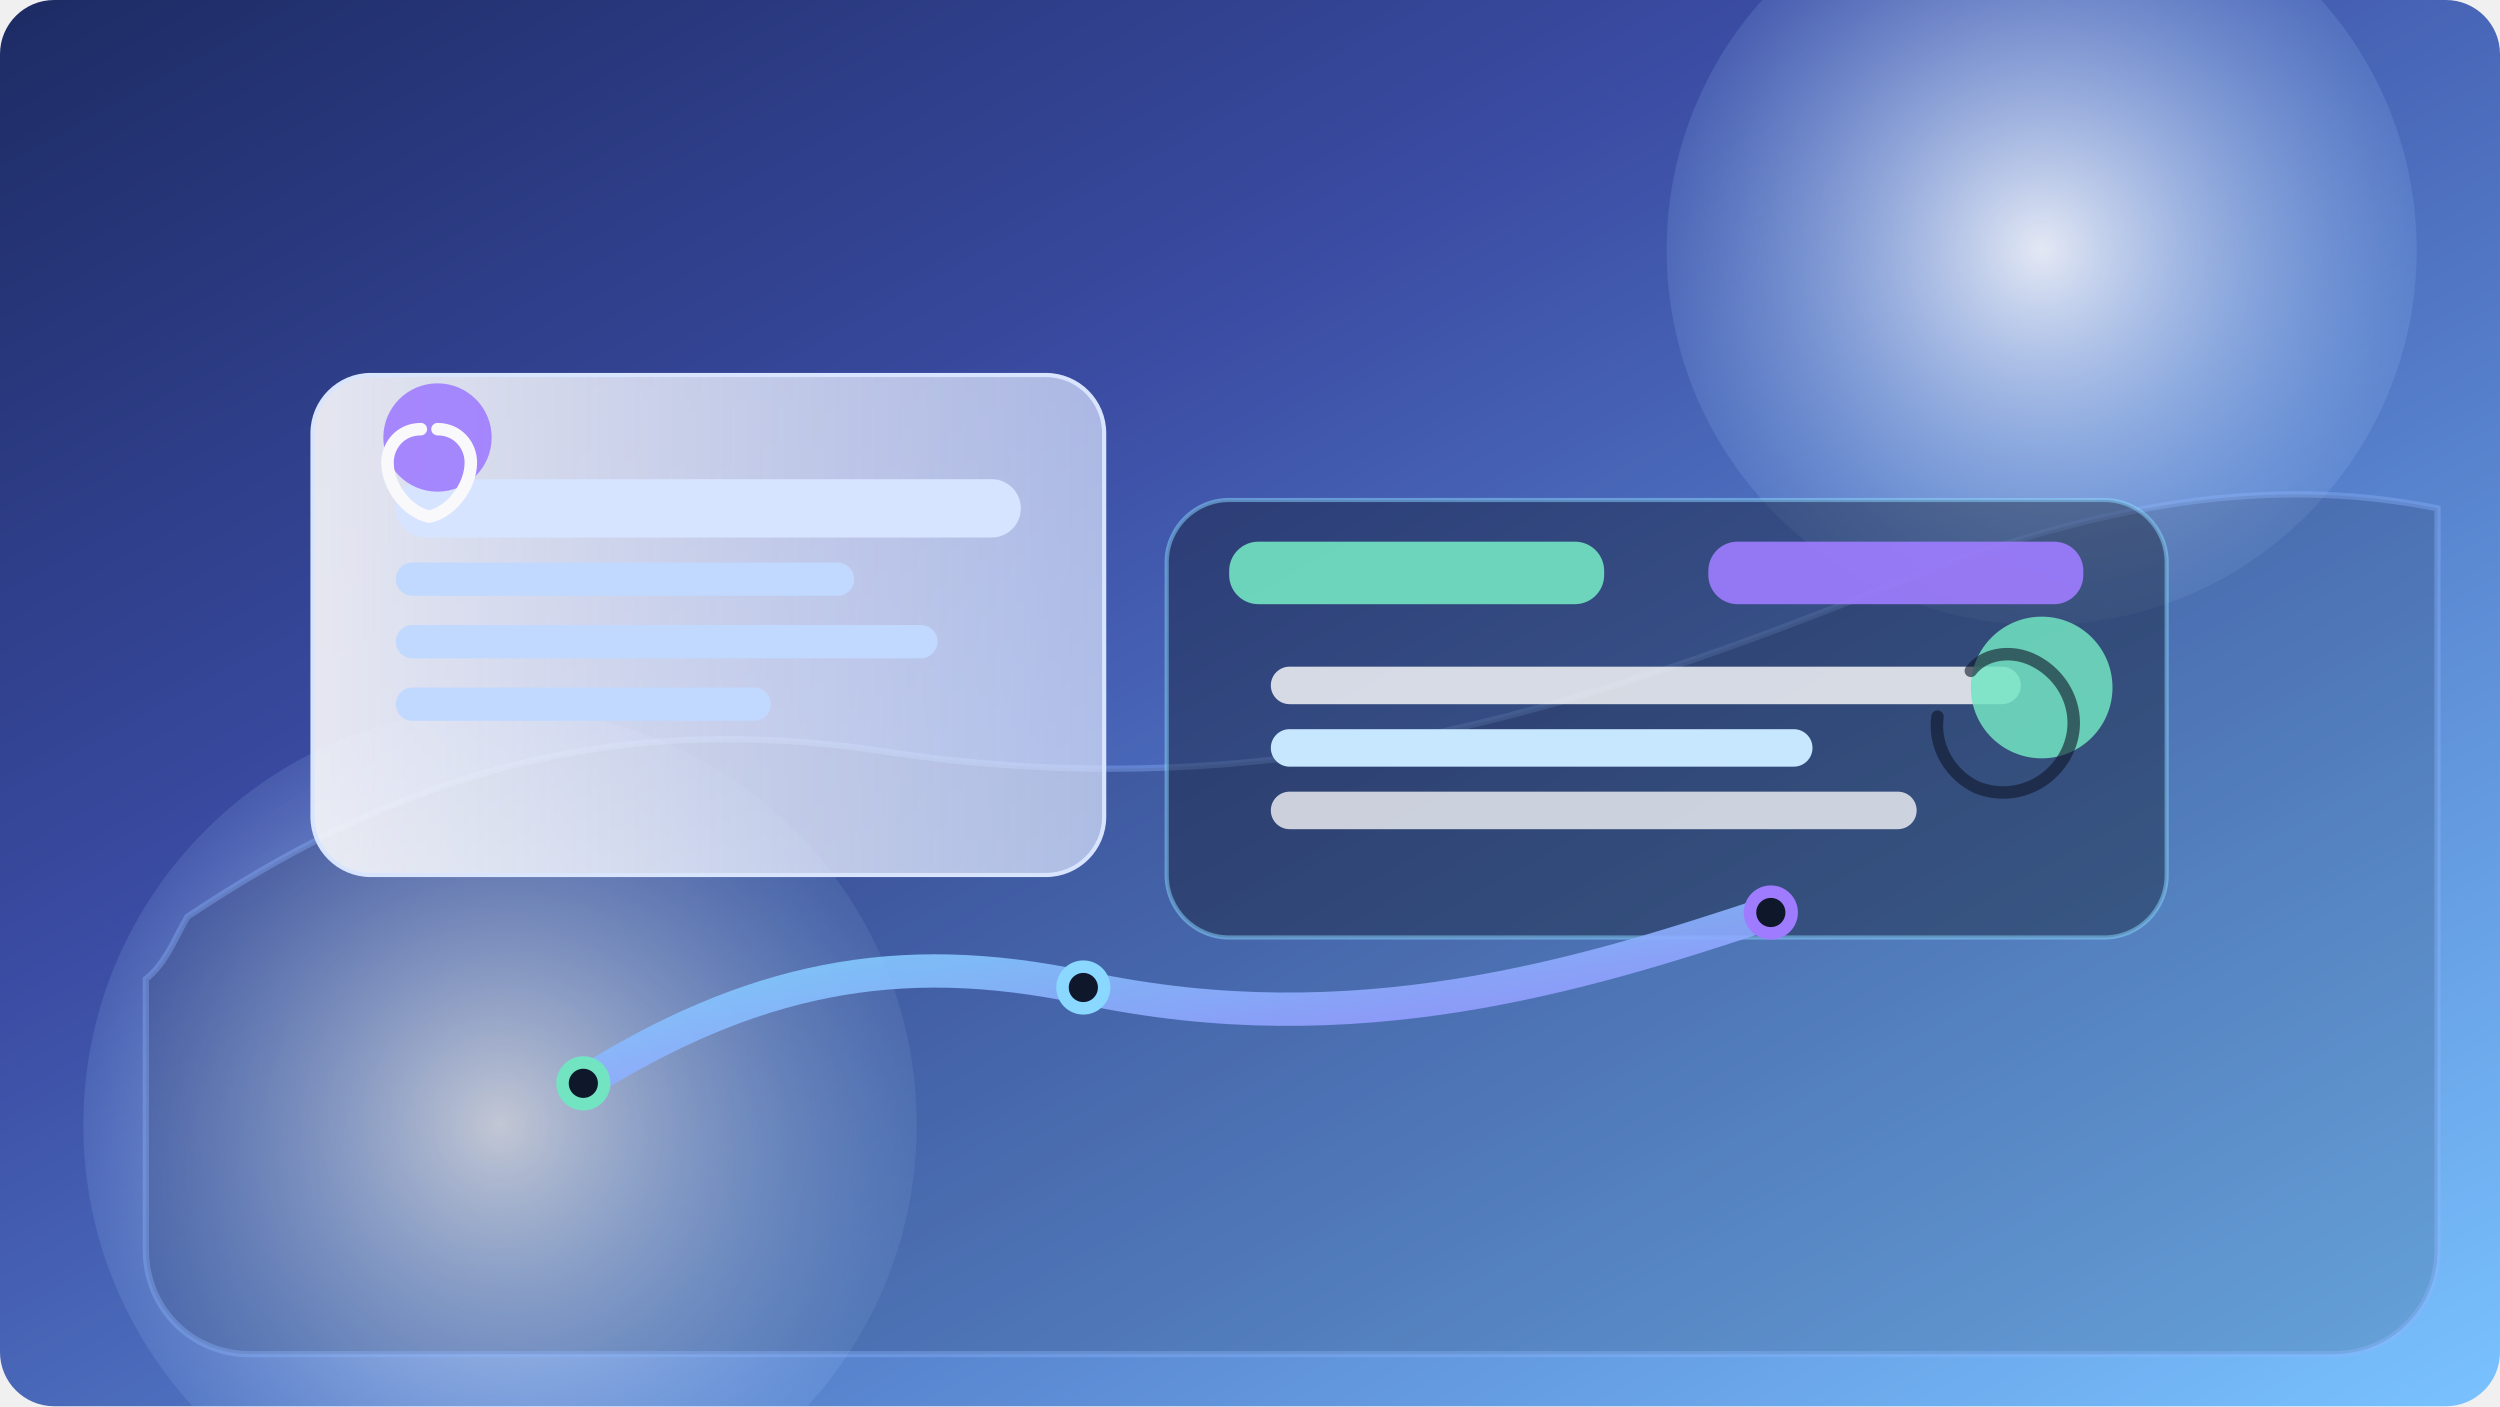
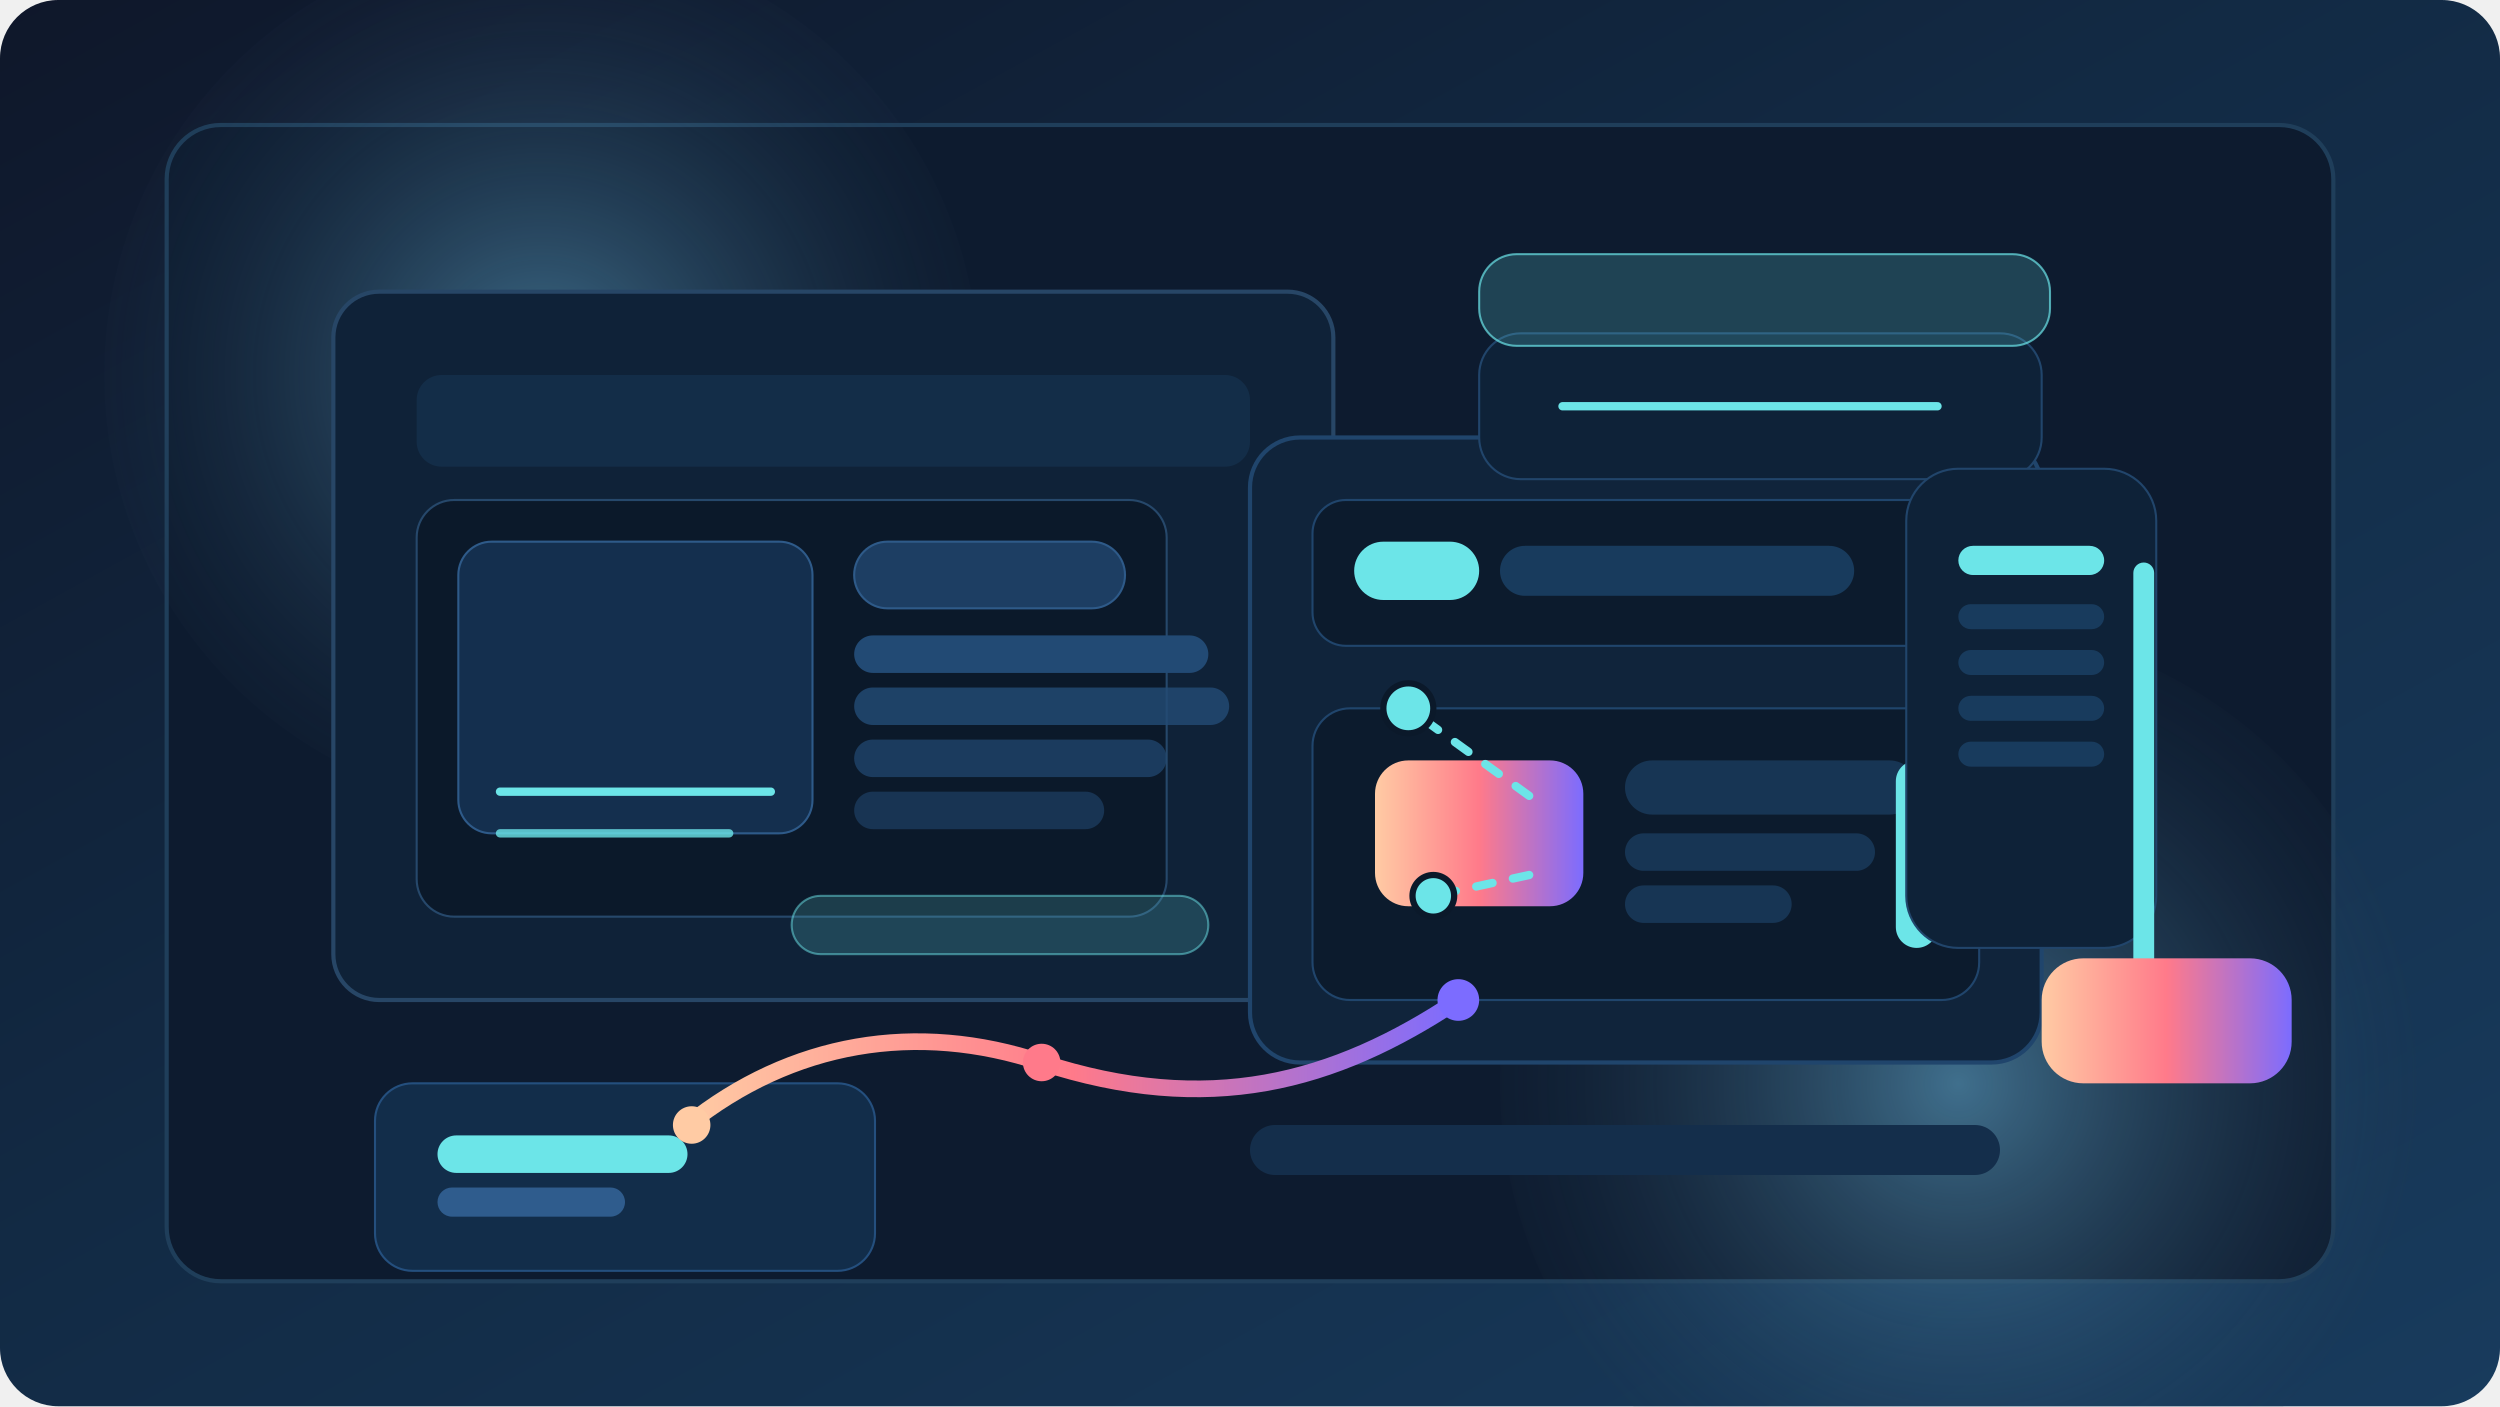
<svg xmlns="http://www.w3.org/2000/svg" width="1200" height="675" viewBox="0 0 1200 675" fill="none">
  <defs>
-     <linearGradient id="sky" x1="0" y1="0" x2="1" y2="1">
-       <stop offset="0%" stop-color="#1D2B64" />
-       <stop offset="35%" stop-color="#3A4BA2" />
-       <stop offset="100%" stop-color="#79C2FF" />
+     <linearGradient id="midnight" x1="0" y1="0" x2="1" y2="1">
+       <stop offset="0%" stop-color="#0F172A" />
+       <stop offset="45%" stop-color="#122A44" />
+       <stop offset="100%" stop-color="#183B5D" />
    </linearGradient>
-     <linearGradient id="pearl" x1="0" y1="0" x2="1" y2="0">
-       <stop offset="0%" stop-color="#F9F9FB" stop-opacity="0.9" />
-       <stop offset="100%" stop-color="#DCE6FF" stop-opacity="0.7" />
+     <linearGradient id="sunrise" x1="0" y1="0" x2="1" y2="0">
+       <stop offset="0%" stop-color="#FFCBA4" />
+       <stop offset="50%" stop-color="#FF7A8A" />
+       <stop offset="100%" stop-color="#7C6CFF" />
    </linearGradient>
-     <linearGradient id="accent" x1="0" y1="0" x2="1" y2="1">
-       <stop offset="0%" stop-color="#7AE2FF" />
-       <stop offset="100%" stop-color="#9F7CFF" />
+     <linearGradient id="accent" x1="0" y1="0" x2="0" y2="1">
+       <stop offset="0%" stop-color="#6CE5E8" />
+       <stop offset="100%" stop-color="#4B8BFF" />
    </linearGradient>
-     <radialGradient id="pulse" cx="50%" cy="50%" r="60%">
-       <stop offset="0%" stop-color="#FFFFFF" stop-opacity="0.85" />
-       <stop offset="100%" stop-color="#92C4FF" stop-opacity="0" />
+     <radialGradient id="halo" cx="50%" cy="50%" r="60%">
+       <stop offset="0%" stop-color="#7ED6FF" stop-opacity="0.45" />
+       <stop offset="100%" stop-color="#0F172A" stop-opacity="0" />
    </radialGradient>
  </defs>
-   <rect width="1200" height="675" rx="26" fill="url(#sky)" />
-   <circle cx="980" cy="120" r="180" fill="url(#pulse)" />
-   <circle cx="240" cy="540" r="200" fill="url(#pulse)" />
-   <path d="M90 440C180 380 280 340 420 360C610 390 760 340 910 280C1020 236 1100 230 1170 244V600C1170 628 1148 650 1120 650H120C92 650 70 628 70 600V470C80 462 84 450 90 440Z" fill="#0F172A" fill-opacity="0.16" stroke="#8FB7FF" stroke-opacity="0.35" stroke-width="3" />
-   <rect x="150" y="180" width="380" height="240" rx="28" fill="url(#pearl)" stroke="#D9E5FF" stroke-width="2" />
-   <rect x="190" y="230" width="300" height="28" rx="14" fill="#D6E4FF" />
-   <rect x="190" y="270" width="220" height="16" rx="8" fill="#C1D8FF" />
-   <rect x="190" y="300" width="260" height="16" rx="8" fill="#C1D8FF" />
-   <rect x="190" y="330" width="180" height="16" rx="8" fill="#C1D8FF" />
-   <rect x="560" y="240" width="480" height="210" rx="30" fill="#0F172A" fill-opacity="0.4" stroke="#8AD7FF" stroke-opacity="0.5" stroke-width="2" />
-   <rect x="590" y="260" width="180" height="30" rx="14" fill="#72E4C2" fill-opacity="0.9" />
-   <rect x="820" y="260" width="180" height="30" rx="14" fill="#9F7CFF" fill-opacity="0.9" />
-   <rect x="610" y="320" width="360" height="18" rx="9" fill="#FFFFFF" fill-opacity="0.8" />
-   <rect x="610" y="350" width="260" height="18" rx="9" fill="#C7E7FF" />
-   <rect x="610" y="380" width="310" height="18" rx="9" fill="#FFFFFF" fill-opacity="0.75" />
-   <circle cx="210" cy="210" r="26" fill="#9F7CFF" fill-opacity="0.9" />
-   <circle cx="980" cy="330" r="34" fill="#72E4C2" fill-opacity="0.85" />
-   <path d="M210 206C220 206 226 214 226 222C226 234 216 246 206 248C196 246 186 234 186 222C186 214 192 206 202 206" stroke="#F9F9FB" stroke-width="6" stroke-linecap="round" stroke-linejoin="round" />
-   <path d="M946 322C952 314 964 312 974 316C991 323 1000 342 993 359C986 376 967 385 949 378C936 372 928 358 930 344" stroke="#0F172A" stroke-opacity="0.6" stroke-width="6" stroke-linecap="round" />
-   <path d="M280 520C360 470 430 455 520 474C650 502 760 468 850 438" stroke="url(#accent)" stroke-width="16" stroke-linecap="round" stroke-opacity="0.9" />
-   <circle cx="520" cy="474" r="10" fill="#0F172A" stroke="#8AD7FF" stroke-width="6" />
-   <circle cx="850" cy="438" r="10" fill="#0F172A" stroke="#9F7CFF" stroke-width="6" />
-   <circle cx="280" cy="520" r="10" fill="#0F172A" stroke="#72E4C2" stroke-width="6" />
+   <rect width="1200" height="675" rx="28" fill="url(#midnight)" />
+   <rect x="80" y="60" width="1040" height="555" rx="26" fill="#0D1B2F" stroke="#1F3E5A" stroke-width="2" />
+   <circle cx="260" cy="180" r="210" fill="url(#halo)" />
+   <circle cx="940" cy="520" r="220" fill="url(#halo)" />
+   <rect x="160" y="140" width="480" height="340" rx="22" fill="#0F2238" stroke="#274666" stroke-width="2" />
+   <rect x="200" y="180" width="400" height="44" rx="12" fill="#132D48" />
+   <rect x="200" y="240" width="360" height="200" rx="18" fill="#0B192A" stroke="#26486B" />
+   <rect x="220" y="260" width="170" height="140" rx="16" fill="#142F4E" stroke="#2E5A89" />
+   <path d="M240 380H370" stroke="#6CE5E8" stroke-width="4" stroke-linecap="round" />
+   <path d="M240 400H350" stroke="#6CE5E8" stroke-width="4" stroke-linecap="round" opacity="0.8" />
+   <rect x="410" y="260" width="130" height="32" rx="16" fill="#1D3E63" stroke="#2E5A89" />
+   <rect x="410" y="305" width="170" height="18" rx="9" fill="#224A74" />
+   <rect x="410" y="330" width="180" height="18" rx="9" fill="#224A74" opacity="0.82" />
+   <rect x="410" y="355" width="150" height="18" rx="9" fill="#224A74" opacity="0.7" />
+   <rect x="410" y="380" width="120" height="18" rx="9" fill="#224A74" opacity="0.55" />
+   <rect x="380" y="430" width="200" height="28" rx="14" fill="#6CE5E8" fill-opacity="0.18" stroke="#6CE5E8" stroke-opacity="0.5" />
+   <rect x="600" y="210" width="380" height="300" rx="24" fill="#10243B" stroke="#20456C" stroke-width="2" />
+   <rect x="630" y="240" width="320" height="70" rx="16" fill="#0C1B2D" stroke="#20456C" />
+   <rect x="650" y="260" width="60" height="28" rx="14" fill="#6CE5E8" />
+   <rect x="720" y="262" width="170" height="24" rx="12" fill="#183B5D" />
+   <rect x="630" y="340" width="320" height="140" rx="18" fill="#0C1B2D" stroke="#20456C" />
+   <rect x="660" y="365" width="100" height="70" rx="16" fill="url(#sunrise)" />
+   <rect x="780" y="365" width="140" height="26" rx="13" fill="#173554" />
+   <rect x="780" y="400" width="120" height="18" rx="9" fill="#173554" />
+   <rect x="780" y="425" width="80" height="18" rx="9" fill="#173554" />
+   <rect x="910" y="365" width="20" height="90" rx="10" fill="#6CE5E8" />
+   <rect x="600" y="540" width="360" height="24" rx="12" fill="#142E4B" />
+   <path d="M710 180C710 168.954 718.954 160 730 160H960C971.046 160 980 168.954 980 180V210C980 221.046 971.046 230 960 230H730C718.954 230 710 221.046 710 210V180Z" fill="#0E2238" stroke="#21456B" />
+   <path d="M750 195H930" stroke="#6CE5E8" stroke-width="4" stroke-linecap="round" />
+   <path d="M734 382L676 340" stroke="#6CE5E8" stroke-width="4" stroke-linecap="round" stroke-dasharray="8 10" />
+   <path d="M734 420L688 430" stroke="#6CE5E8" stroke-width="4" stroke-linecap="round" stroke-dasharray="8 10" />
+   <circle cx="676" cy="340" r="12" fill="#6CE5E8" stroke="#0B192A" stroke-width="3" />
+   <circle cx="688" cy="430" r="10" fill="#6CE5E8" stroke="#0B192A" stroke-width="3" />
+   <rect x="180" y="520" width="240" height="90" rx="18" fill="#122D4A" stroke="#244F7E" />
+   <rect x="210" y="545" width="120" height="18" rx="9" fill="#6CE5E8" />
+   <rect x="210" y="570" width="90" height="14" rx="7" fill="#2F5C8D" />
+   <path d="M330 540C380 500 440 490 500 510C580 536 640 520 700 480" stroke="url(#sunrise)" stroke-width="8" stroke-linecap="round" />
+   <circle cx="332" cy="540" r="9" fill="#FFCBA4" />
+   <circle cx="500" cy="510" r="9" fill="#FF7A8A" />
+   <circle cx="700" cy="480" r="10" fill="#7C6CFF" />
+   <path d="M915 250C915 236.193 926.193 225 940 225H1010C1023.81 225 1035 236.193 1035 250V430C1035 443.807 1023.81 455 1010 455H940C926.193 455 915 443.807 915 430V250Z" fill="#0E2238" stroke="#21456B" />
+   <rect x="940" y="262" width="70" height="14" rx="7" fill="#6CE5E8" />
+   <rect x="940" y="290" width="70" height="12" rx="6" fill="#183B5D" />
+   <rect x="940" y="312" width="70" height="12" rx="6" fill="#183B5D" />
+   <rect x="940" y="334" width="70" height="12" rx="6" fill="#183B5D" />
+   <rect x="940" y="356" width="70" height="12" rx="6" fill="#183B5D" />
+   <rect x="1024" y="270" width="10" height="220" rx="5" fill="#6CE5E8" />
+   <path d="M980 480C980 468.954 988.954 460 1000 460H1080C1091.05 460 1100 468.954 1100 480V500C1100 511.046 1091.05 520 1080 520H1000C988.954 520 980 511.046 980 500V480Z" fill="url(#sunrise)" />
+   <path d="M710 140C710 130.059 718.059 122 728 122H966C975.941 122 984 130.059 984 140V148C984 157.941 975.941 166 966 166H728C718.059 166 710 157.941 710 148V140Z" fill="#6CE5E8" fill-opacity="0.2" stroke="#6CE5E8" stroke-opacity="0.7" />
</svg>
